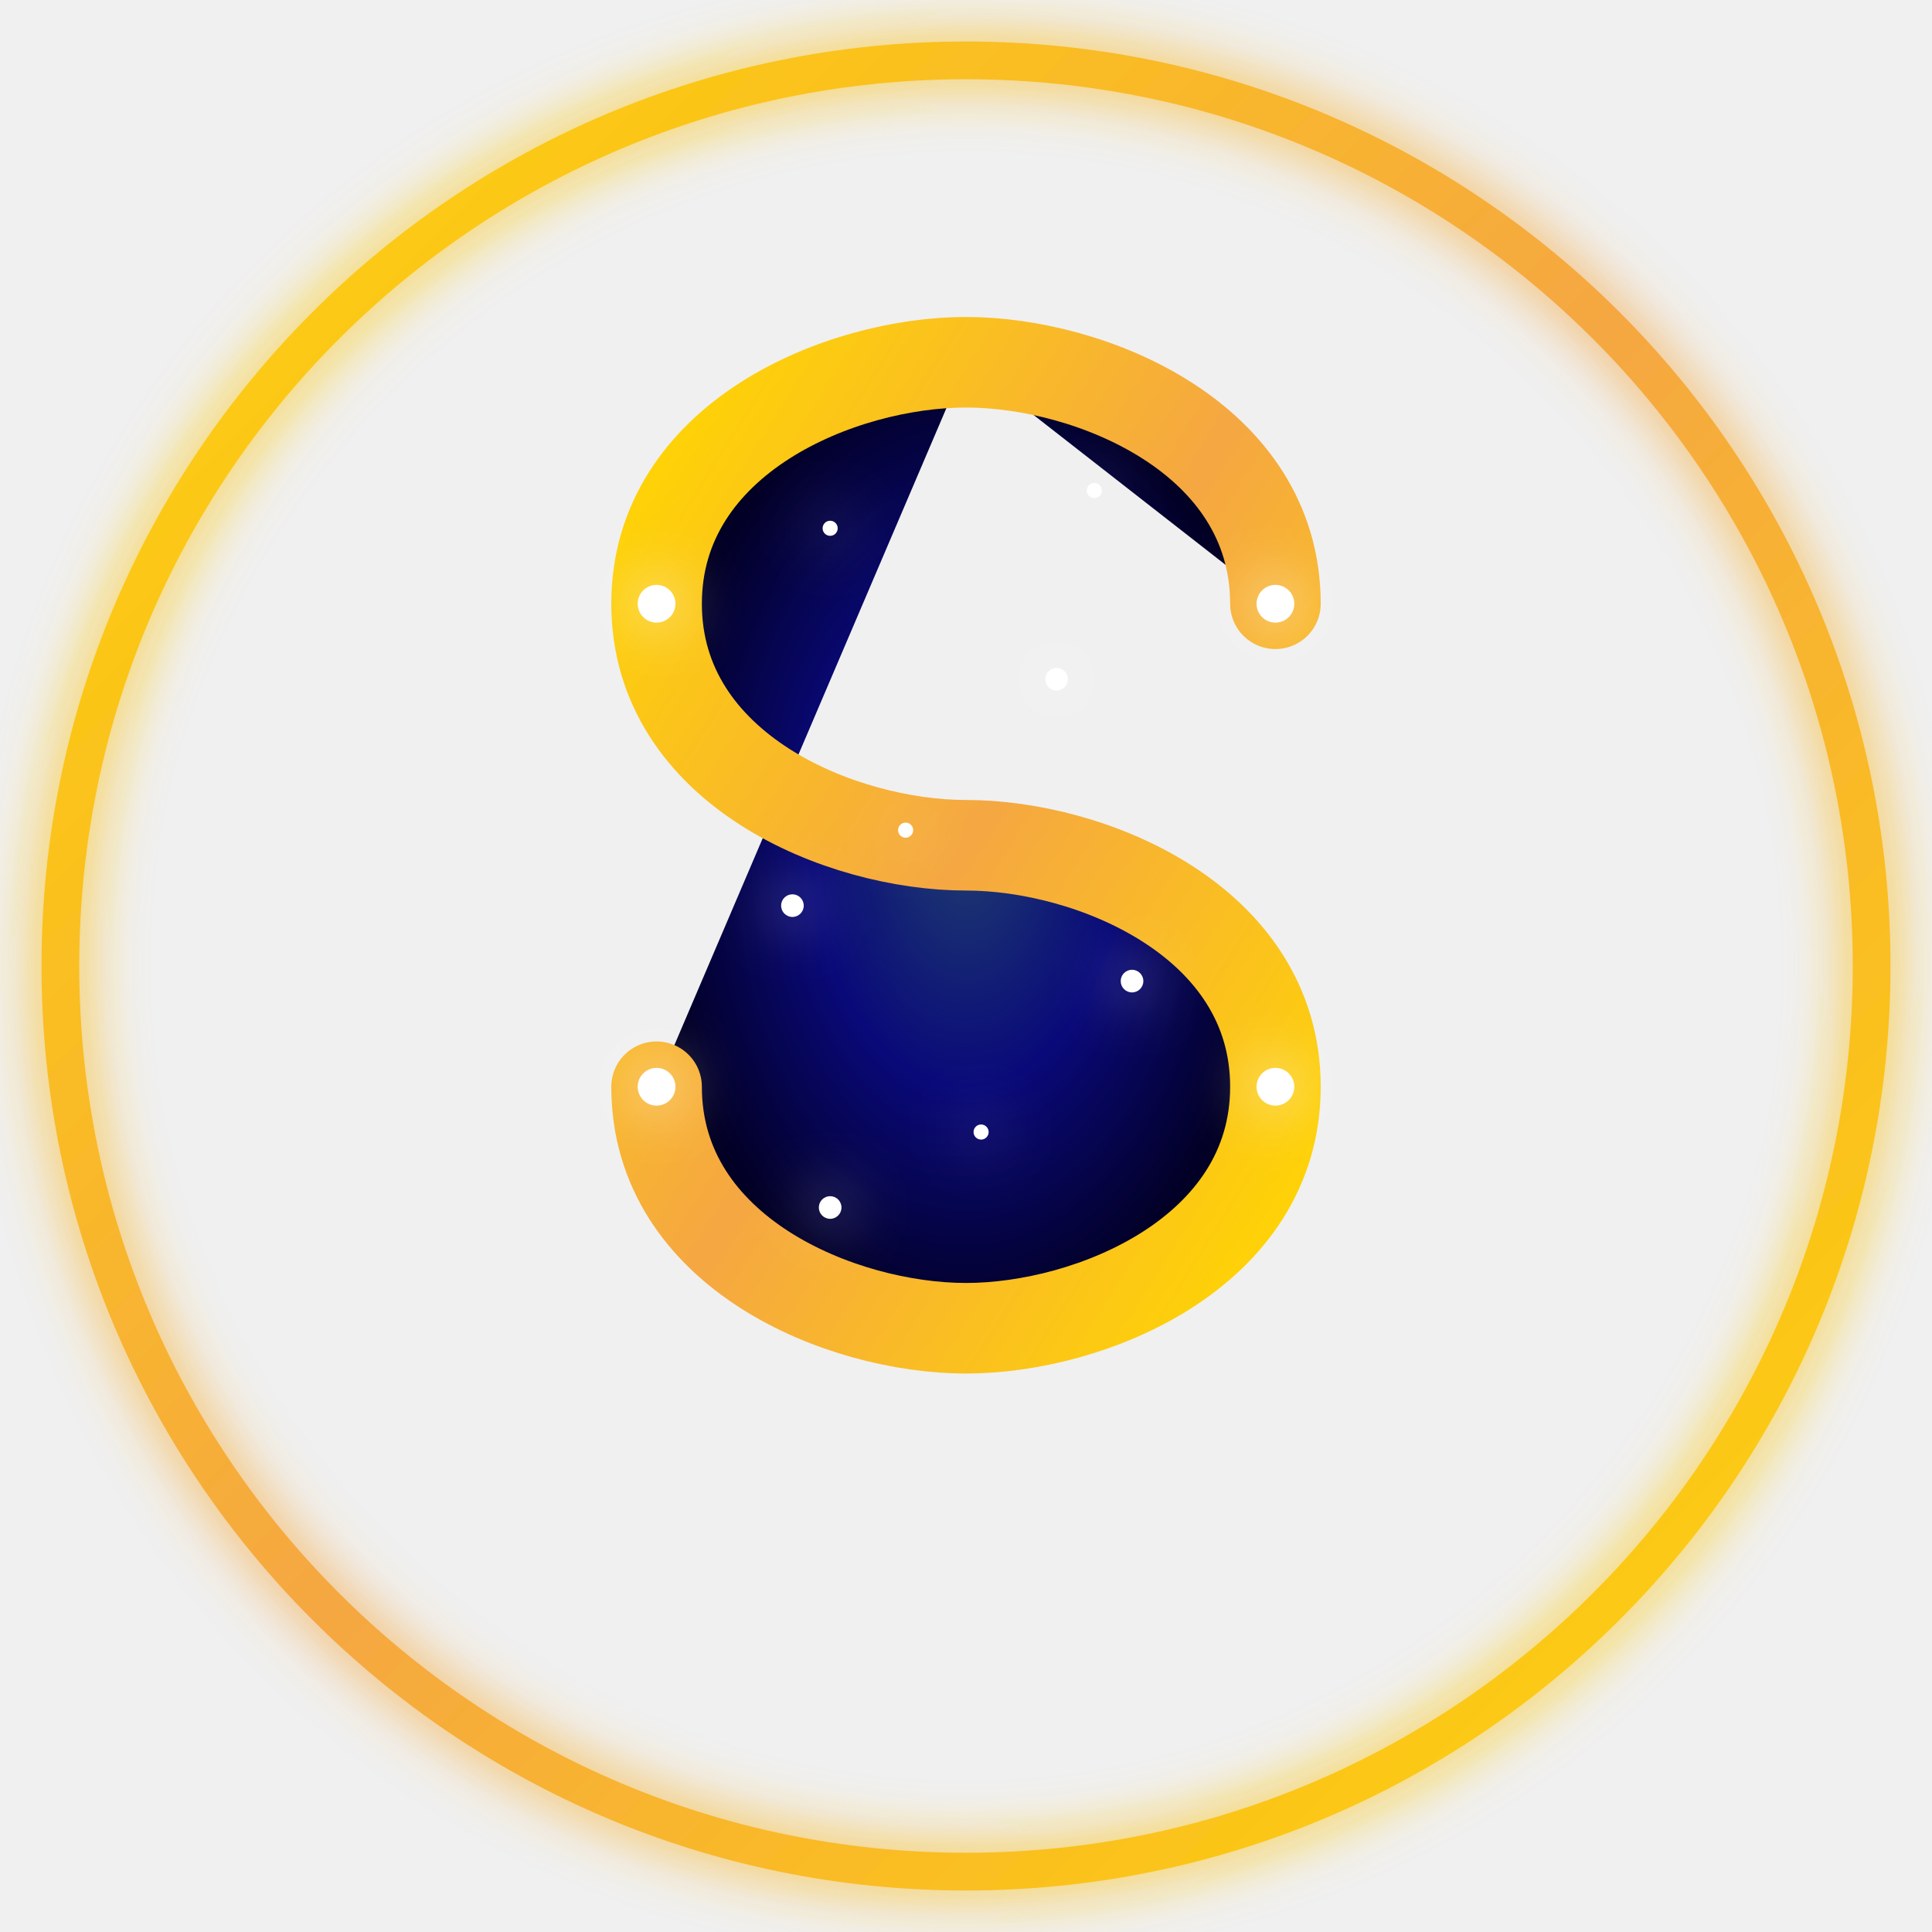
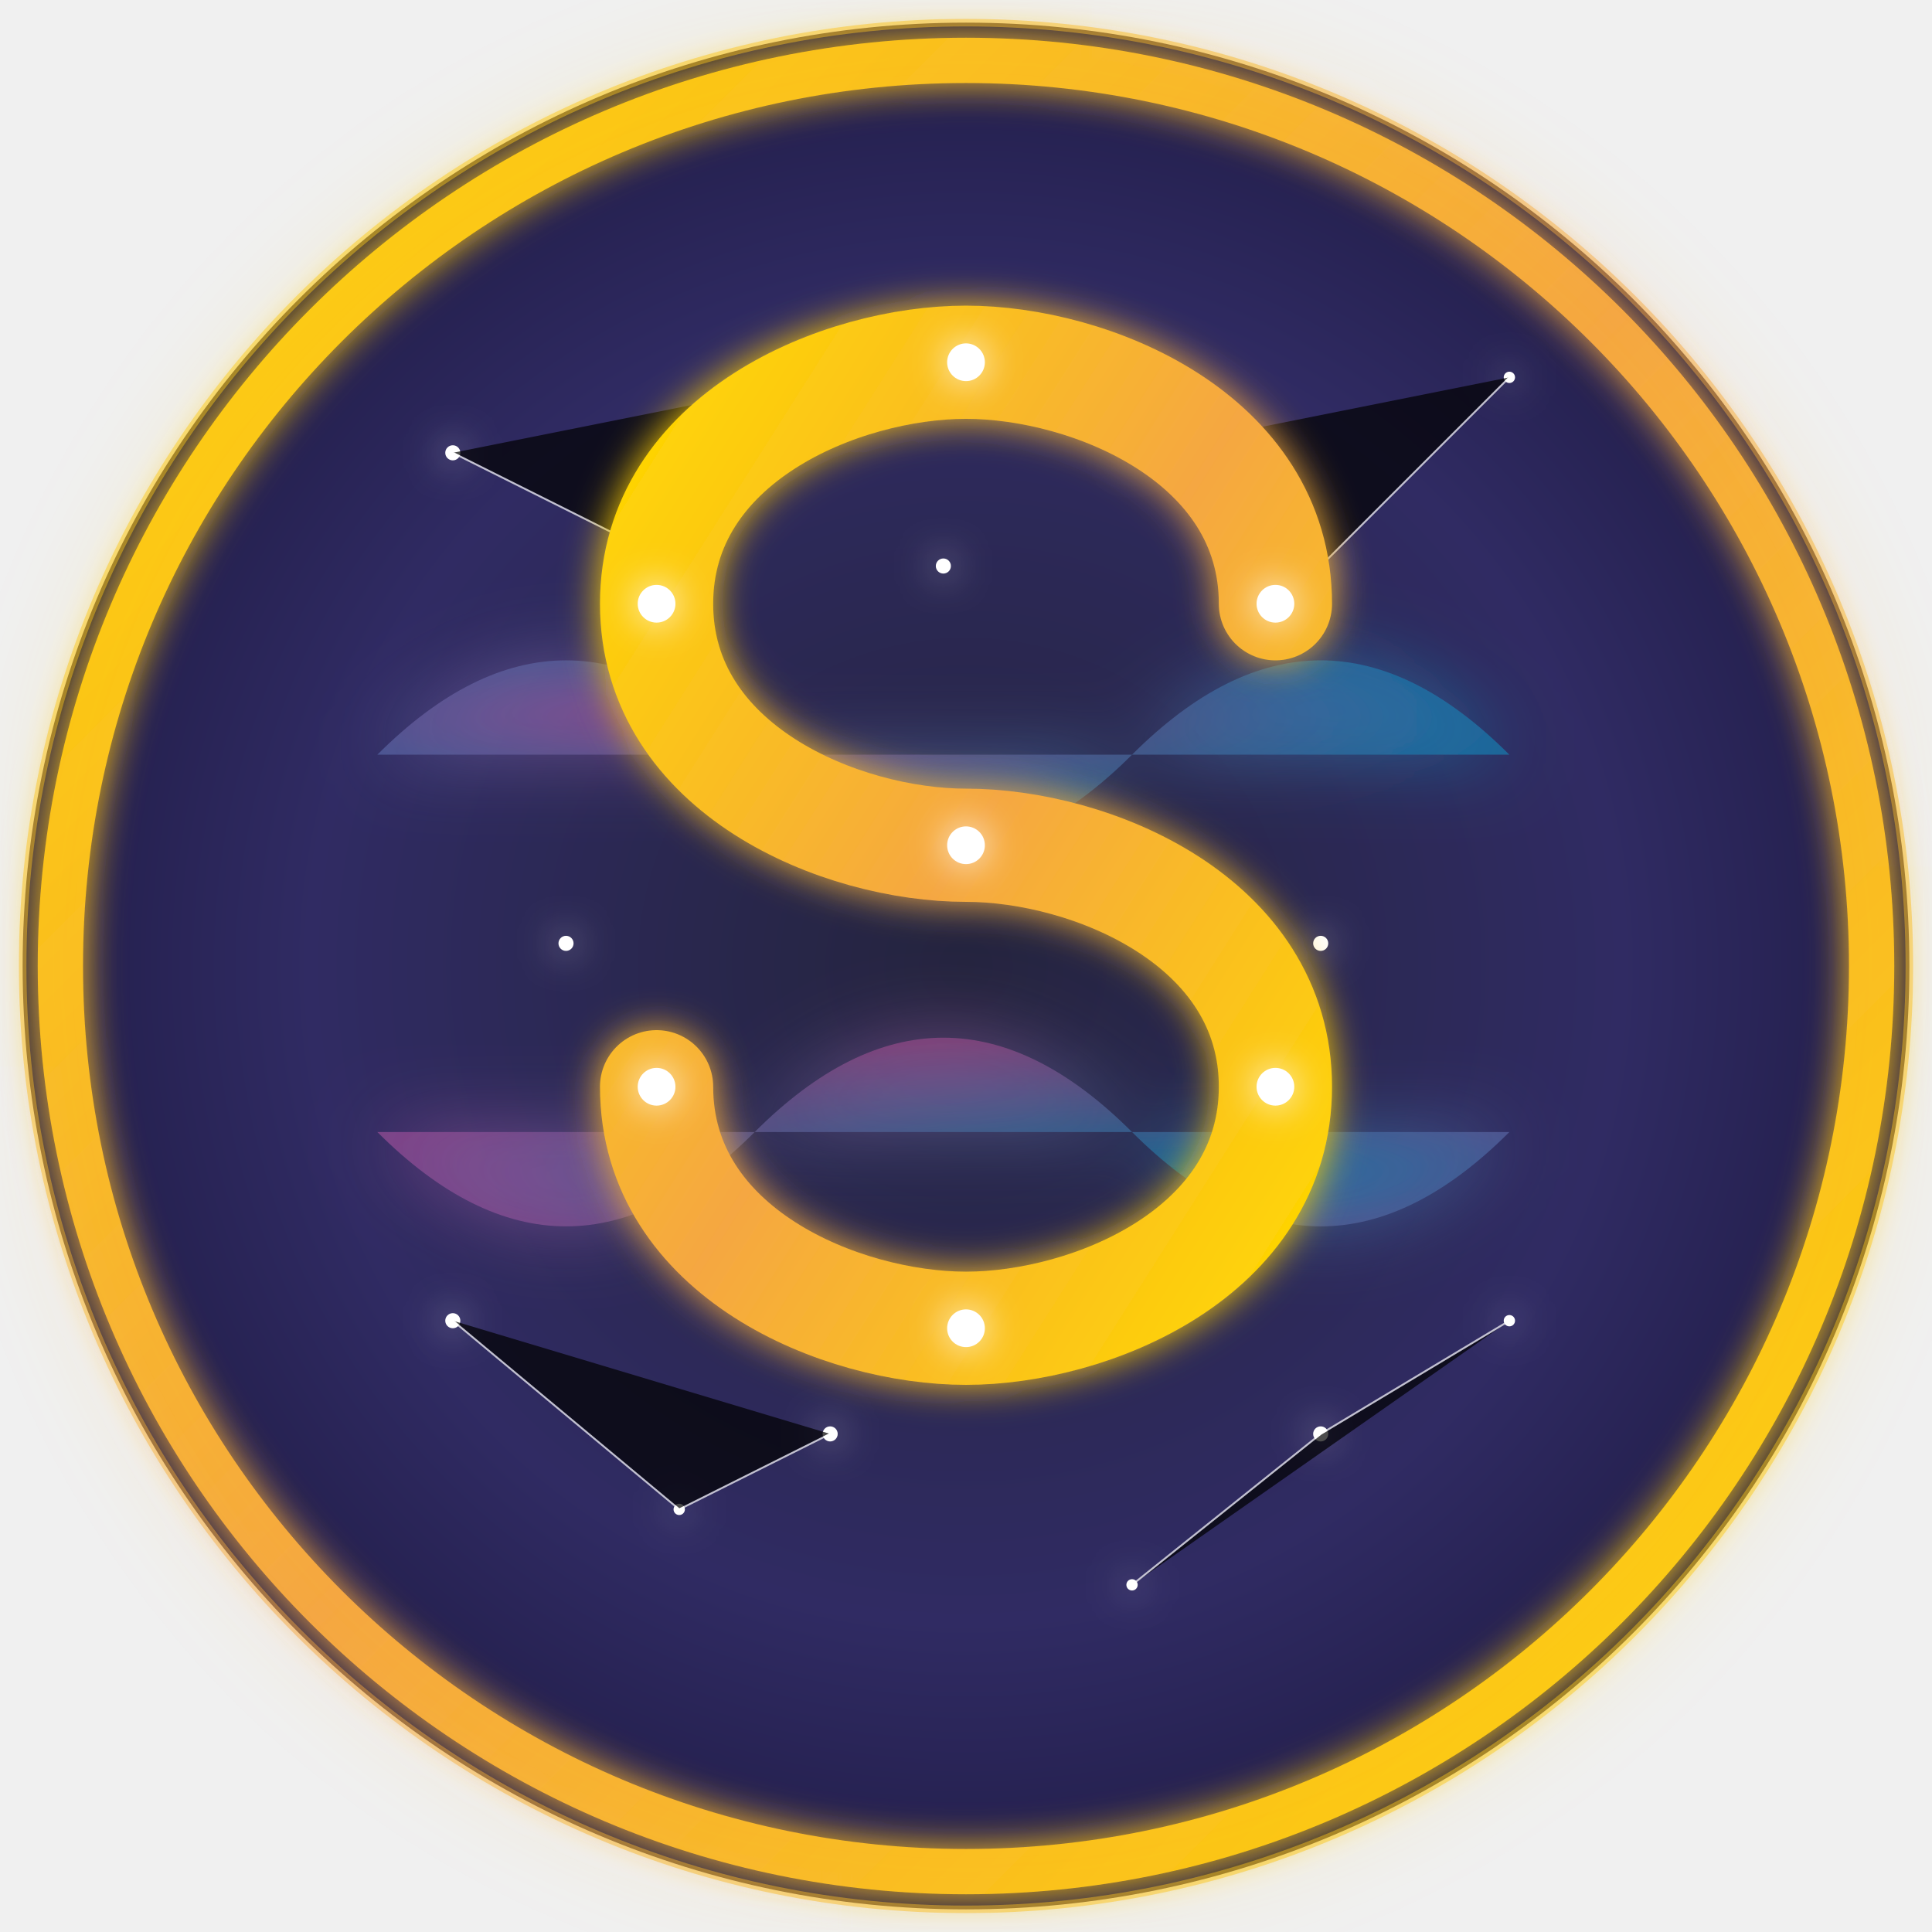
<svg xmlns="http://www.w3.org/2000/svg" viewBox="0 0 512 512" width="512" height="512">
  <defs>
    <radialGradient id="bgGradient" cx="50%" cy="50%" r="50%" fx="50%" fy="50%">
-       <stop offset="0%" stop-color="#1a1a4a" stop-opacity="0" />
-       <stop offset="100%" stop-color="#1a1a4a" stop-opacity="0" />
+       <stop offset="0%" stop-color="#24243e" />
+       <stop offset="50%" stop-color="#302b63" />
+       <stop offset="100%" stop-color="#0f0c29" />
    </radialGradient>
    <linearGradient id="goldGradient" x1="0%" y1="0%" x2="100%" y2="100%">
      <stop offset="0%" stop-color="#ffd700" />
      <stop offset="50%" stop-color="#f5a742" />
      <stop offset="100%" stop-color="#ffd700" />
    </linearGradient>
-     <radialGradient id="spaceGradient" cx="50%" cy="50%" r="50%" fx="50%" fy="50%">
-       <stop offset="0%" stop-color="#1e3b70" />
-       <stop offset="50%" stop-color="#090979" />
-       <stop offset="100%" stop-color="#020024" />
+     <radialGradient id="spaceGradient" cx="50%" cy="50%" r="70%" fx="50%" fy="50%">
+       <stop offset="0%" stop-color="#24243e" />
+       <stop offset="50%" stop-color="#302b63" />
+       <stop offset="100%" stop-color="#0f0c29" />
+     </radialGradient>
+     <radialGradient id="cloudGradient1" cx="30%" cy="30%" r="70%" fx="30%" fy="30%">
+       <stop offset="0%" stop-color="#ff71ce" stop-opacity="0.7" />
+       <stop offset="100%" stop-color="#01cdfe" stop-opacity="0.7" />
+     </radialGradient>
+     <radialGradient id="cloudGradient2" cx="70%" cy="70%" r="70%" fx="70%" fy="70%">
+       <stop offset="0%" stop-color="#01cdfe" stop-opacity="0.7" />
+       <stop offset="100%" stop-color="#ff71ce" stop-opacity="0.7" />
    </radialGradient>
    <filter id="glow" x="-20%" y="-20%" width="140%" height="140%">
-       <feGaussianBlur stdDeviation="8" result="blur" />
+       <feGaussianBlur stdDeviation="5" result="blur" />
+       <feComposite in="SourceGraphic" in2="blur" operator="over" />
+     </filter>
+     <filter id="softGlow" x="-50%" y="-50%" width="200%" height="200%">
+       <feGaussianBlur stdDeviation="10" result="blur" />
      <feComposite in="SourceGraphic" in2="blur" operator="over" />
    </filter>
  </defs>
-   <circle cx="256" cy="256" r="250" fill="url(#bgGradient)" />
-   <circle cx="256" cy="256" r="240" stroke="url(#goldGradient)" stroke-width="10" fill="none" filter="url(#glow)" />
-   <path d="M256,96 C223,96 174,116 174,160 C174,204 223,224 256,224 C289,224 338,244 338,288 C338,332 289,352 256,352 C223,352 174,332 174,288 M256,96 C289,96 338,116 338,160" fill="url(#spaceGradient)" stroke="url(#goldGradient)" stroke-width="24" stroke-linecap="round" />
+   <circle cx="256" cy="256" r="250" fill="url(#spaceGradient)" />
+   <path d="M100,200 Q150,150 200,200 T300,200 T400,200" fill="url(#cloudGradient1)" opacity="0.5" filter="url(#softGlow)" />
+   <path d="M100,300 Q150,350 200,300 T300,300 T400,300" fill="url(#cloudGradient2)" opacity="0.5" filter="url(#softGlow)" />
  <g fill="#ffffff" filter="url(#glow)">
-     <circle cx="220" cy="140" r="2" />
-     <circle cx="280" cy="180" r="3" />
-     <circle cx="240" cy="220" r="2" />
-     <circle cx="300" cy="260" r="3" />
-     <circle cx="260" cy="300" r="2" />
-     <circle cx="220" cy="320" r="3" />
-     <circle cx="290" cy="130" r="2" />
-     <circle cx="210" cy="240" r="3" />
+     <circle cx="120" cy="120" r="2" />
+     <circle cx="180" cy="150" r="1.5" />
+     <circle cx="220" cy="100" r="2" />
+     <circle cx="300" cy="120" r="1.5" />
+     <circle cx="350" cy="150" r="2" />
+     <circle cx="400" cy="100" r="1.5" />
+     <circle cx="120" cy="350" r="2" />
+     <circle cx="180" cy="400" r="1.5" />
+     <circle cx="220" cy="380" r="2" />
+     <circle cx="300" cy="420" r="1.5" />
+     <circle cx="350" cy="380" r="2" />
+     <circle cx="400" cy="350" r="1.5" />
+     <circle cx="150" cy="250" r="2" />
+     <circle cx="350" cy="250" r="2" />
+     <circle cx="250" cy="150" r="2" />
+     <circle cx="250" cy="350" r="2" />
  </g>
+   <g stroke="#ffffff" stroke-width="0.5" opacity="0.7">
+     <path d="M120,120 L180,150 L220,100" />
+     <path d="M300,120 L350,150 L400,100" />
+     <path d="M120,350 L180,400 L220,380" />
+     <path d="M300,420 L350,380 L400,350" />
+   </g>
+   <circle cx="256" cy="256" r="240" stroke="url(#goldGradient)" stroke-width="12" fill="none" filter="url(#glow)" />
+   <path d="M256,96 C223,96 174,116 174,160 C174,204 223,224 256,224 C289,224 338,244 338,288 C338,332 289,352 256,352 C223,352 174,332 174,288 M256,96 C289,96 338,116 338,160" fill="none" stroke="url(#goldGradient)" stroke-width="30" stroke-linecap="round" filter="url(#glow)" />
  <g fill="#ffffff" filter="url(#glow)">
    <circle cx="174" cy="160" r="5" />
    <circle cx="174" cy="288" r="5" />
    <circle cx="338" cy="160" r="5" />
    <circle cx="338" cy="288" r="5" />
+     <circle cx="256" cy="96" r="5" />
+     <circle cx="256" cy="224" r="5" />
+     <circle cx="256" cy="352" r="5" />
  </g>
+   <circle cx="256" cy="256" r="250" stroke="url(#goldGradient)" stroke-width="2" fill="none" opacity="0.5" filter="url(#softGlow)" />
</svg>
